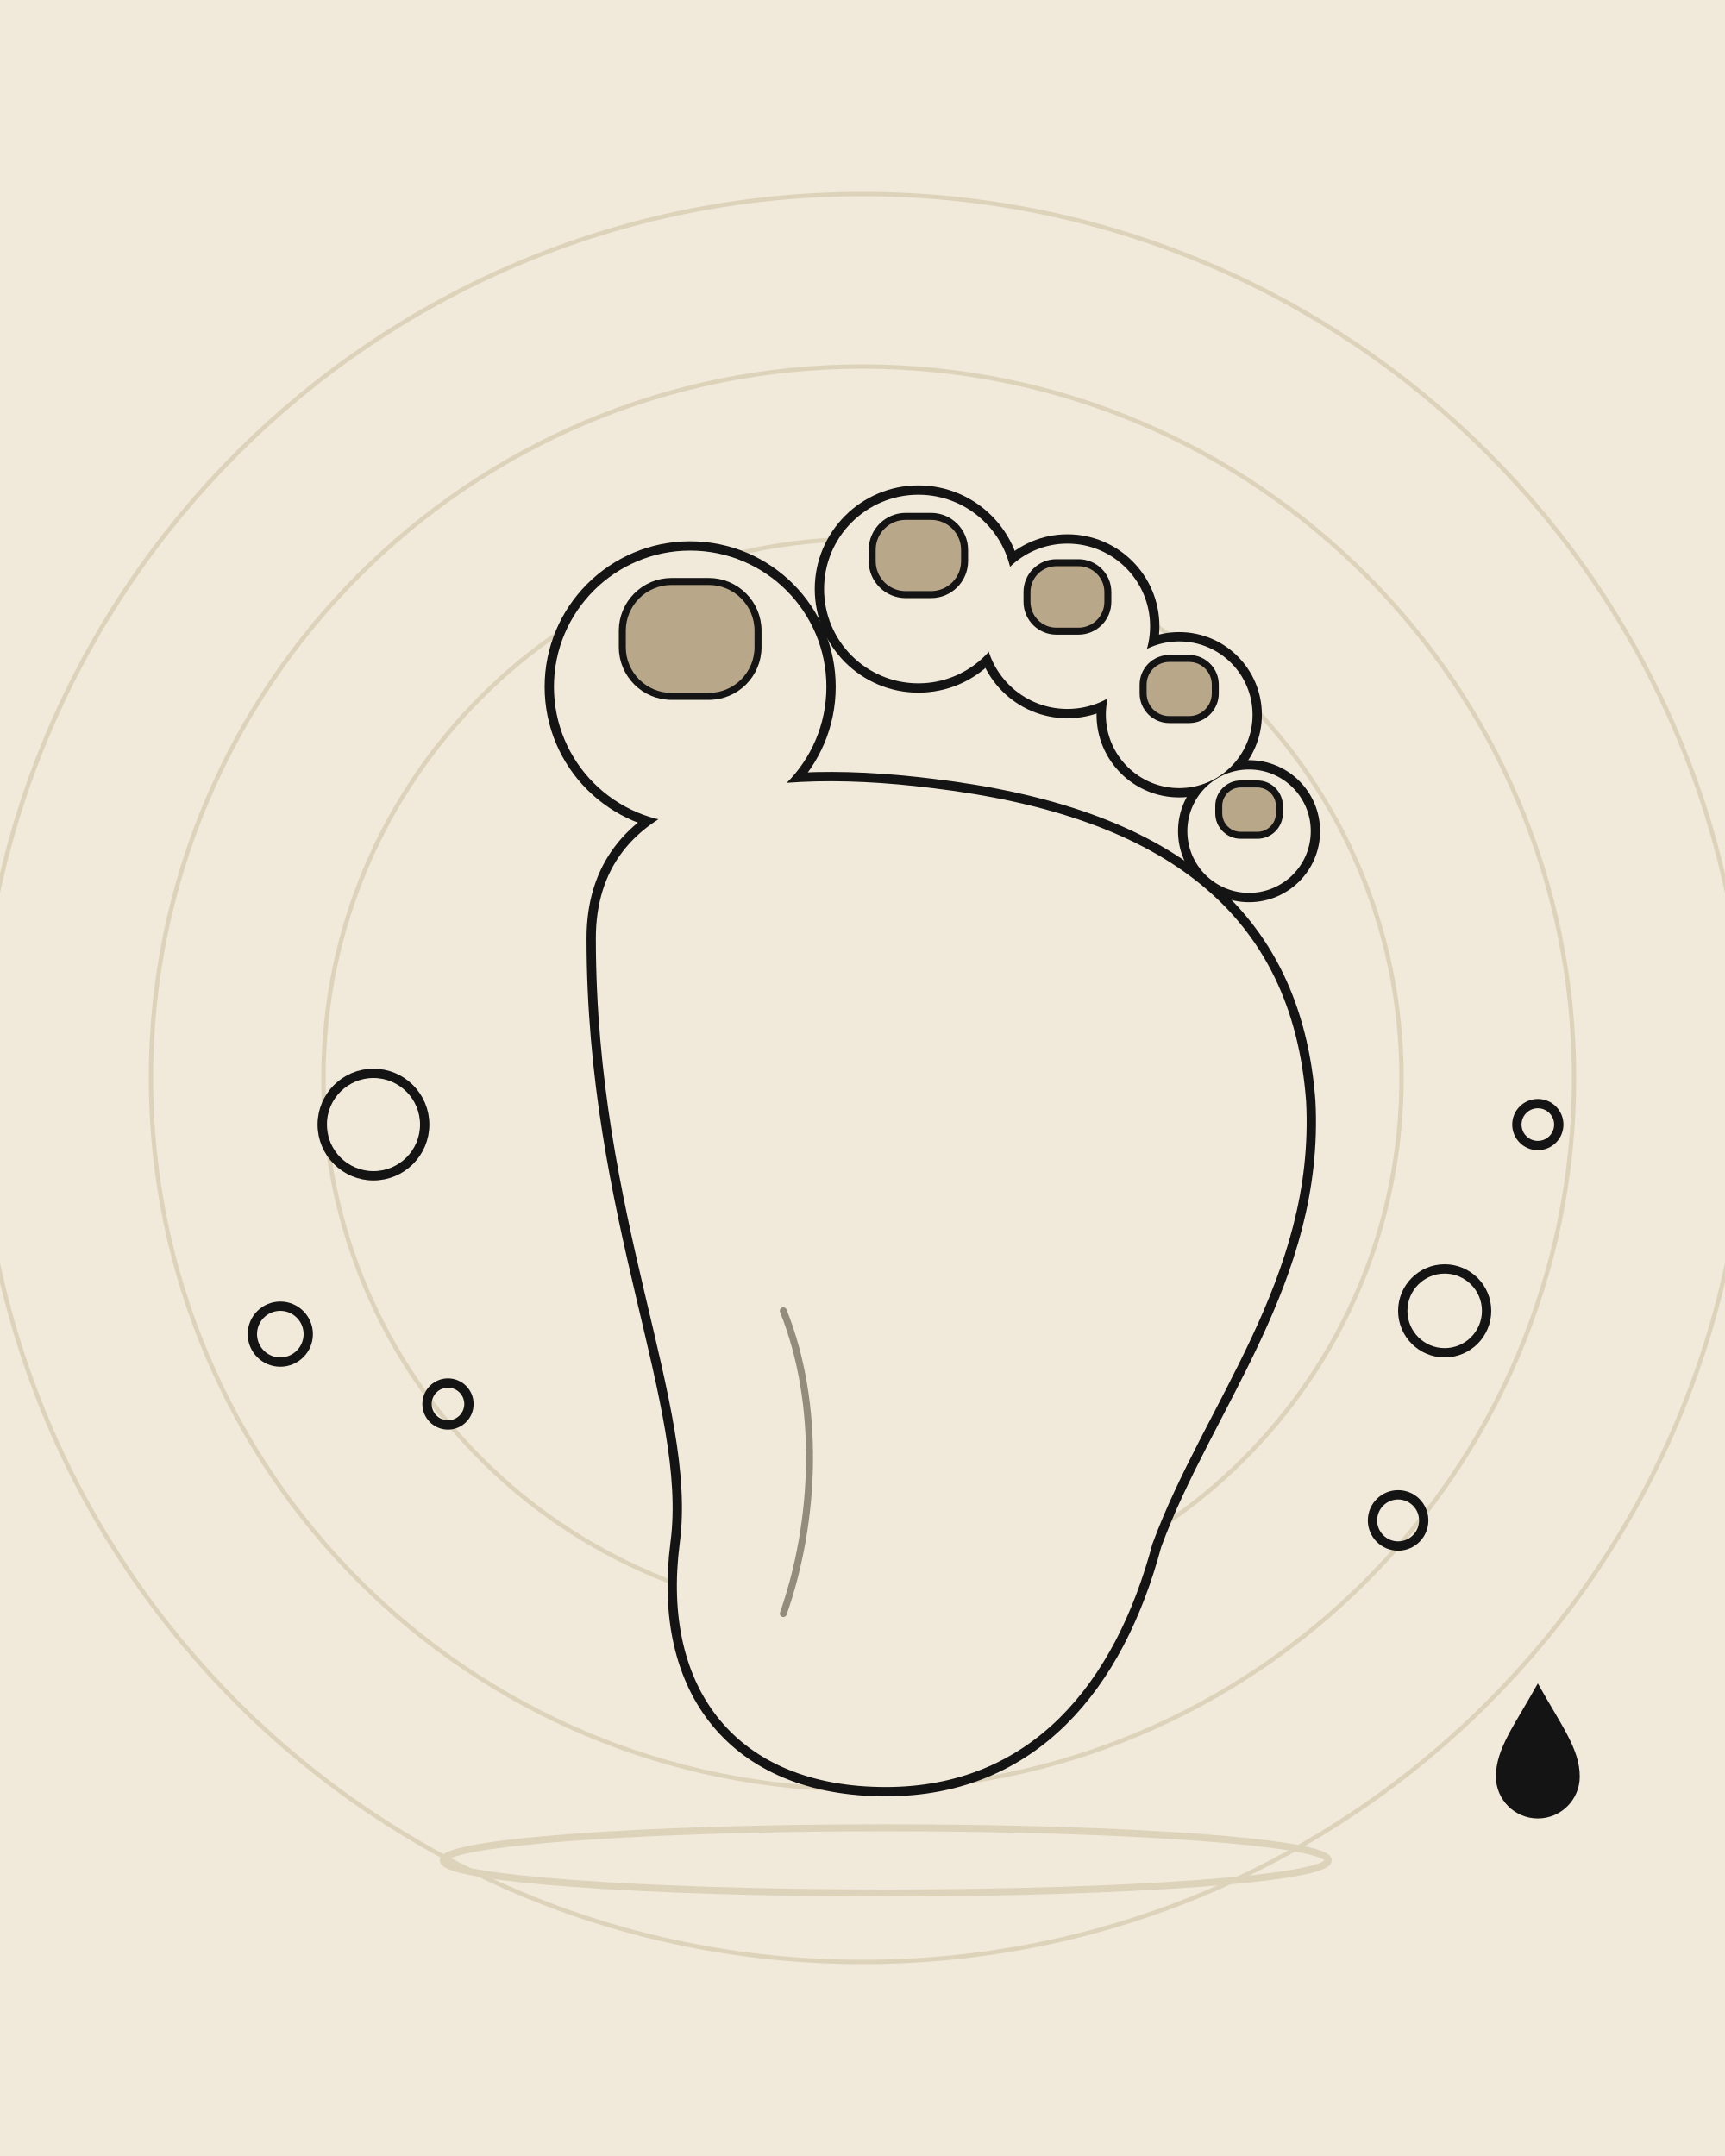
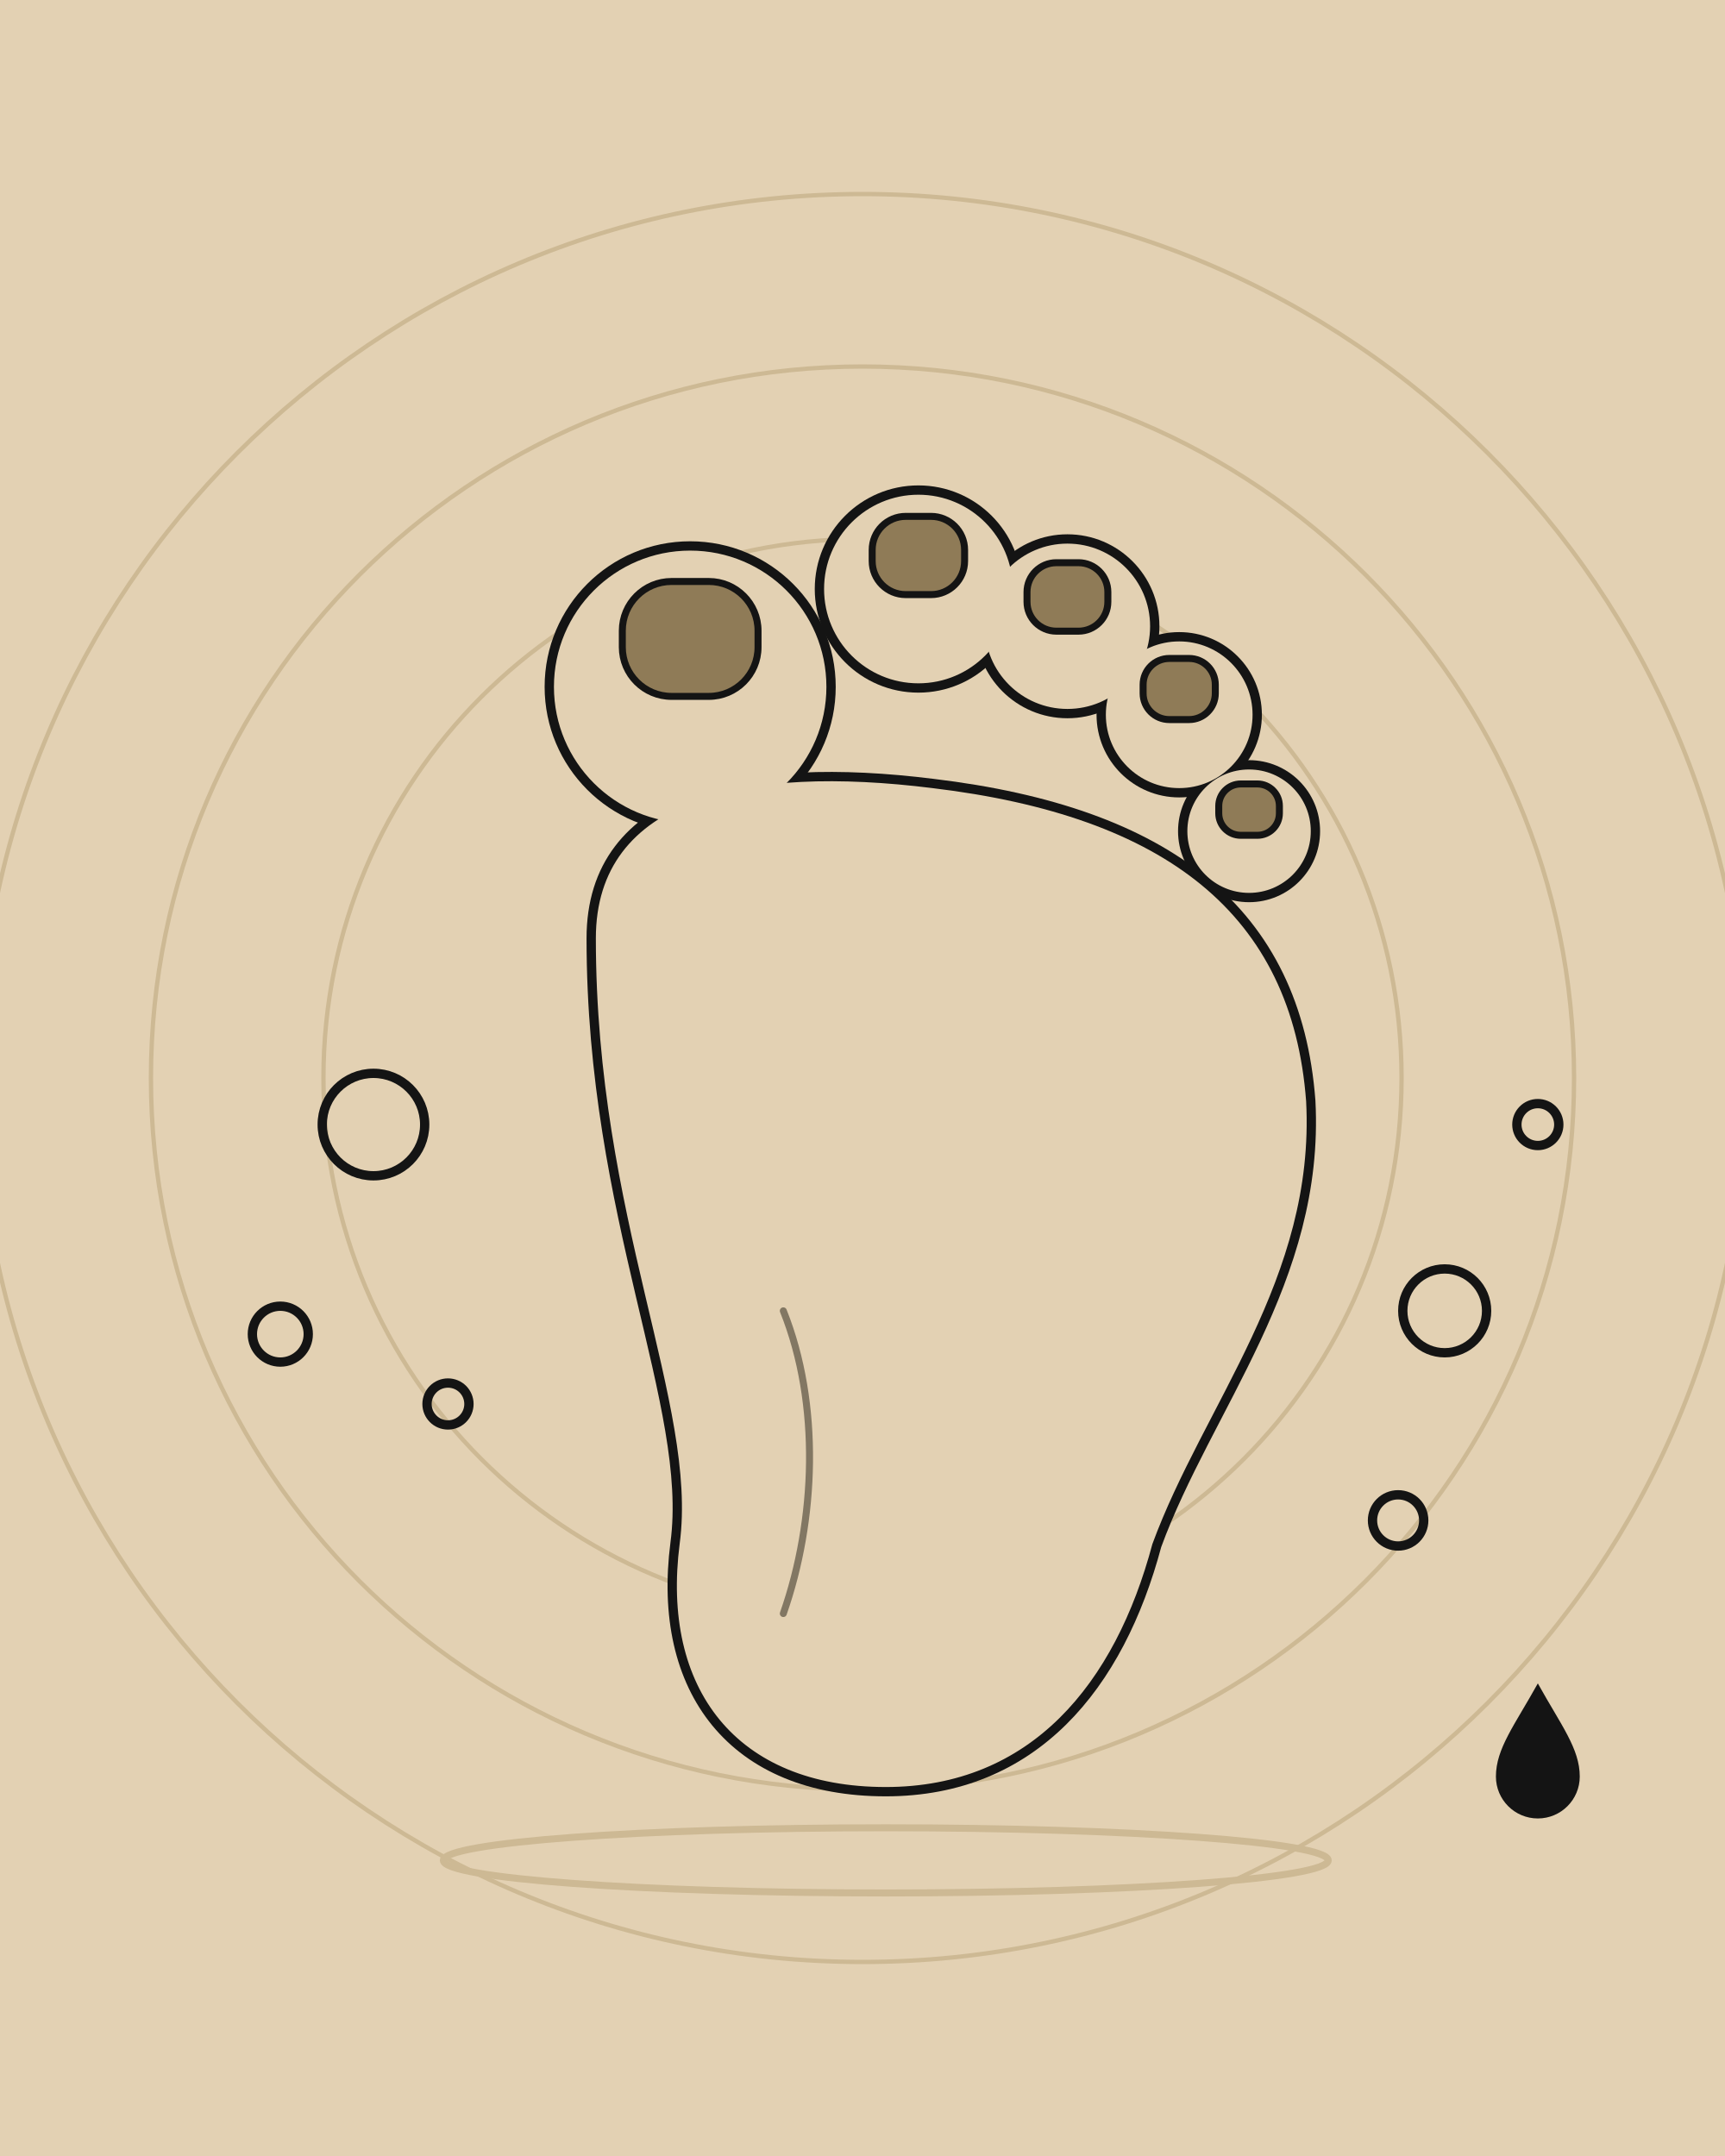
<svg xmlns="http://www.w3.org/2000/svg" viewBox="0 0 800 1000" fill="none" stroke="#141414" stroke-width="4" stroke-linecap="round" stroke-linejoin="round">
-   <rect width="800" height="1000" fill="#f1e9d9" stroke="none" />
-   <g stroke="#ddd2ba" stroke-width="2">
+   <rect width="800" height="1000" fill="#e3d1b3" stroke="none" />
+   <g stroke="#cdb994" stroke-width="2">
    <circle cx="400" cy="500" r="250" />
    <circle cx="400" cy="500" r="330" />
    <circle cx="400" cy="500" r="410" />
  </g>
  <g transform="translate(400 500) scale(1.08) translate(-400 -500)">
    <g stroke-width="9">
      <path d="M286 440 C286 380 350 366 430 376 C530 388 584 430 590 510 C594 586 546 640 524 700 C508 760 472 804 410 804 C346 804 314 762 322 700 C330 640 286 560 286 440 Z" />
      <circle cx="326" cy="332" r="58" />
      <circle cx="424" cy="290" r="40" />
      <circle cx="488" cy="306" r="35" />
      <circle cx="536" cy="344" r="31" />
      <circle cx="566" cy="394" r="26" />
    </g>
-     <g fill="#f1e9d9" stroke="#f1e9d9" stroke-width="1">
+     <g fill="#e3d1b3" stroke="#e3d1b3" stroke-width="1">
      <path d="M286 440 C286 380 350 366 430 376 C530 388 584 430 590 510 C594 586 546 640 524 700 C508 760 472 804 410 804 C346 804 314 762 322 700 C330 640 286 560 286 440 Z" />
      <circle cx="326" cy="332" r="58" />
      <circle cx="424" cy="290" r="40" />
      <circle cx="488" cy="306" r="35" />
      <circle cx="536" cy="344" r="31" />
      <circle cx="566" cy="394" r="26" />
    </g>
-     <rect x="296.86" y="286.76" width="58.28" height="49.35" rx="21.15" fill="#b9a78a" stroke-width="3" />
-     <rect x="404.16" y="258.8" width="39.68" height="33.6" rx="14.4" fill="#b9a78a" stroke-width="3" />
-     <rect x="470.64" y="278.7" width="34.72" height="29.4" rx="12.6" fill="#b9a78a" stroke-width="3" />
-     <rect x="520.5" y="319.82" width="31" height="26.25" rx="11.25" fill="#b9a78a" stroke-width="3" />
-     <rect x="552.98" y="373.72" width="26.04" height="22.05" rx="9.45" fill="#b9a78a" stroke-width="3" />
-     <path d="M366 600 C382 640 380 690 366 730" stroke="#7c7466" stroke-width="3" opacity=".8" />
+     <rect x="296.86" y="286.76" width="58.28" height="49.35" rx="21.15" fill="#8f7b57" stroke-width="3" />
+     <rect x="404.16" y="258.8" width="39.68" height="33.6" rx="14.4" fill="#8f7b57" stroke-width="3" />
+     <rect x="470.64" y="278.7" width="34.72" height="29.4" rx="12.6" fill="#8f7b57" stroke-width="3" />
+     <rect x="520.5" y="319.82" width="31" height="26.25" rx="11.25" fill="#8f7b57" stroke-width="3" />
+     <rect x="552.98" y="373.72" width="26.04" height="22.05" rx="9.45" fill="#8f7b57" stroke-width="3" />
+     <path d="M366 600 C382 640 380 690 366 730" stroke="#6a604f" stroke-width="3" opacity=".8" />
    <circle cx="190" cy="520" r="22" />
    <circle cx="150" cy="610" r="12" />
    <circle cx="222" cy="640" r="9" />
    <circle cx="650" cy="600" r="18" />
    <circle cx="690" cy="520" r="9" />
    <circle cx="630" cy="690" r="11" />
    <path d="M690 760 c-10 18 -18 28 -18 40 a18 18 0 0 0 36 0 c0 -12 -8 -22 -18 -40 Z" fill="#141414" stroke="none" />
-     <ellipse cx="410" cy="836" rx="190" ry="14" stroke="#ddd2ba" stroke-width="3" />
+     <ellipse cx="410" cy="836" rx="190" ry="14" stroke="#cdb994" stroke-width="3" />
  </g>
</svg>
